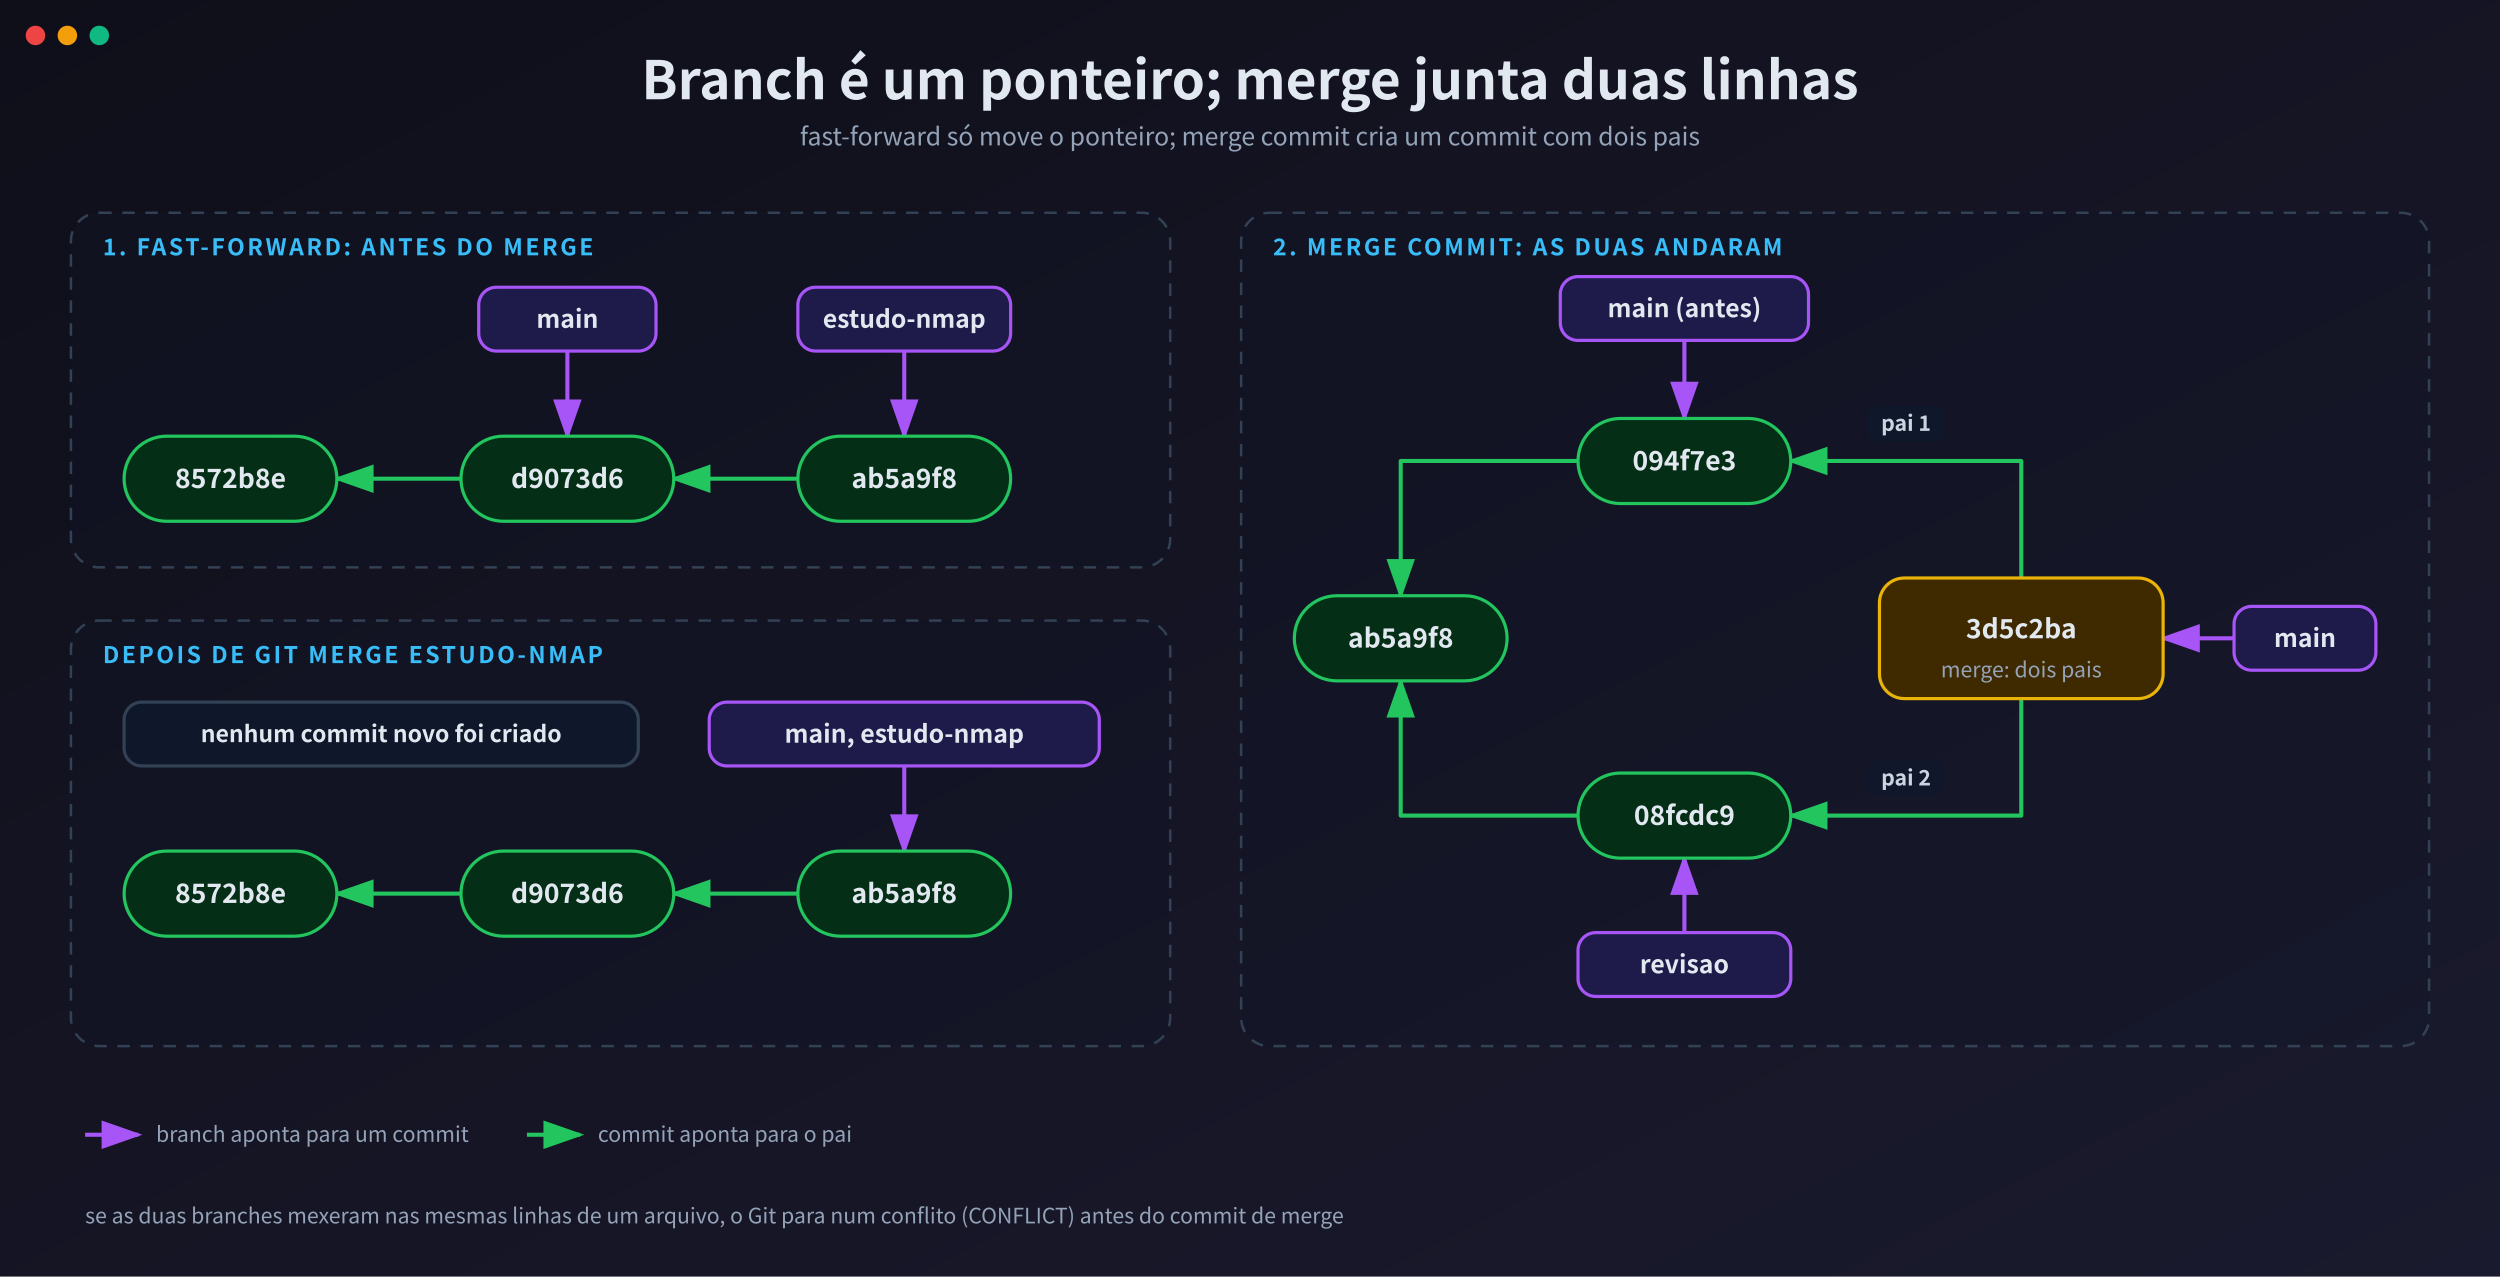
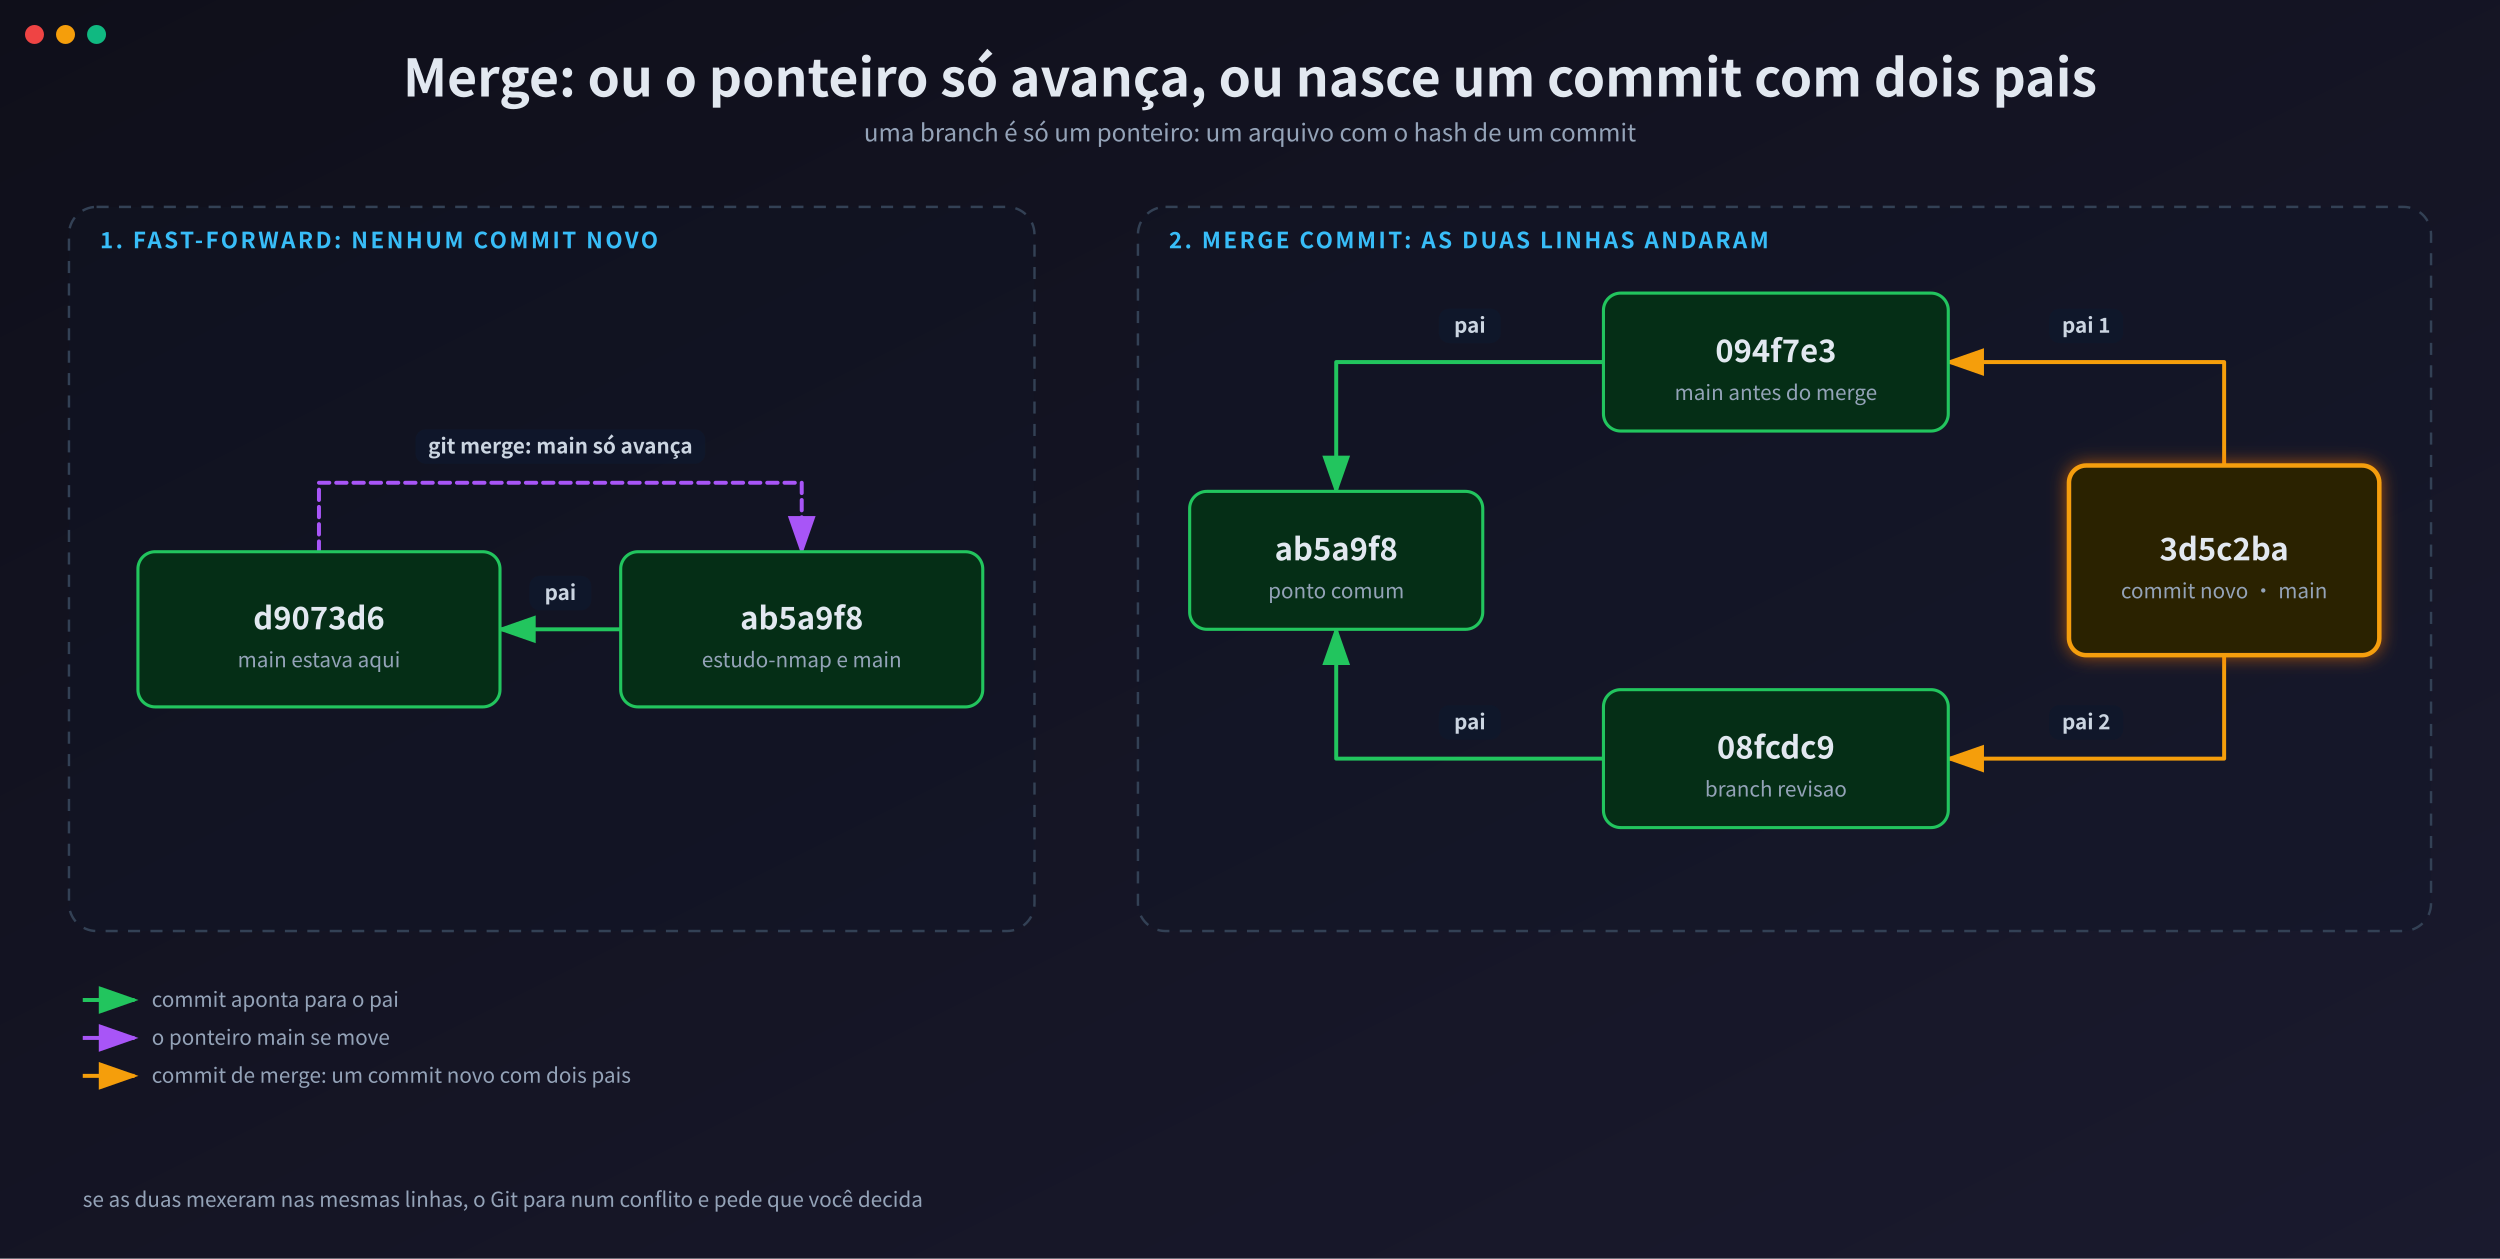
- <svg xmlns="http://www.w3.org/2000/svg" viewBox="0 0 1410 720" width="1410" height="720" data-generator="fireworks-tech-graph" data-schema-version="1" data-text-metrics="heuristic-v1" data-style-id="2" data-visual-theme="Dark Terminal" data-diagram-type="architecture" data-motion-scene="" data-semantic-profile="generic" data-semantic-valid="true" data-quality-profile="showcase" data-max-bends-per-edge="2" data-max-total-bends="8" data-max-route-stretch="1.35" data-max-bridged-crossings="0" data-min-node-gap="40.0" data-min-container-gutter="20.0" data-min-label-clearance="4.0" data-min-segment-length="16.0">
+ <svg xmlns="http://www.w3.org/2000/svg" viewBox="0 0 1450 730" width="1450" height="730" data-generator="fireworks-tech-graph" data-schema-version="1" data-text-metrics="heuristic-v1" data-style-id="2" data-visual-theme="Dark Terminal" data-diagram-type="architecture" data-motion-scene="" data-semantic-profile="generic" data-semantic-valid="true" data-quality-profile="showcase" data-max-bends-per-edge="2" data-max-total-bends="8" data-max-route-stretch="1.35" data-max-bridged-crossings="0" data-min-node-gap="40.0" data-min-container-gutter="20.0" data-min-label-clearance="4.0" data-min-segment-length="16.0">
  <defs>
    <marker id="arrowA" markerWidth="10" markerHeight="7" refX="9" refY="3.5" orient="auto">
      <polygon points="0 0, 10 3.5, 0 7" fill="#a855f7" />
    </marker>
    <marker id="arrowB" markerWidth="10" markerHeight="7" refX="9" refY="3.5" orient="auto">
      <polygon points="0 0, 10 3.5, 0 7" fill="#22c55e" />
    </marker>
    <marker id="arrowC" markerWidth="10" markerHeight="7" refX="9" refY="3.5" orient="auto">
      <polygon points="0 0, 10 3.5, 0 7" fill="#38bdf8" />
    </marker>
    <marker id="arrowE" markerWidth="10" markerHeight="7" refX="9" refY="3.5" orient="auto">
      <polygon points="0 0, 10 3.5, 0 7" fill="#fb7185" />
    </marker>
    <marker id="arrowF" markerWidth="10" markerHeight="7" refX="9" refY="3.5" orient="auto">
      <polygon points="0 0, 10 3.5, 0 7" fill="#f59e0b" />
    </marker>
    <marker id="arrowG" markerWidth="10" markerHeight="7" refX="9" refY="3.5" orient="auto">
      <polygon points="0 0, 10 3.5, 0 7" fill="#f97316" />
    </marker>
    <marker id="arrowH" markerWidth="10" markerHeight="7" refX="9" refY="3.5" orient="auto">
      <polygon points="0 0, 10 3.5, 0 7" fill="#94a3b8" />
    </marker>
    <linearGradient id="terminalGradient" x1="0%" y1="0%" x2="100%" y2="100%">
      <stop offset="0%" stop-color="#0f0f1a" />
      <stop offset="100%" stop-color="#1a1a2e" />
    </linearGradient>
    <filter id="glowBlue" x="-30%" y="-30%" width="160%" height="160%">
      <feDropShadow dx="0" dy="0" stdDeviation="5" flood-color="#3b82f6" flood-opacity="0.65" />
    </filter>
    <filter id="glowPurple" x="-30%" y="-30%" width="160%" height="160%">
      <feDropShadow dx="0" dy="0" stdDeviation="5" flood-color="#a855f7" flood-opacity="0.72" />
    </filter>
    <filter id="glowGreen" x="-30%" y="-30%" width="160%" height="160%">
      <feDropShadow dx="0" dy="0" stdDeviation="5" flood-color="#22c55e" flood-opacity="0.62" />
    </filter>
    <filter id="glowOrange" x="-30%" y="-30%" width="160%" height="160%">
      <feDropShadow dx="0" dy="0" stdDeviation="5" flood-color="#f97316" flood-opacity="0.62" />
    </filter>
    <style>
    text { font-family: 'SF Mono', 'Fira Code', Menlo, 'Noto Sans CJK SC', 'Microsoft YaHei', 'SimHei', monospace; }
    .title { font-size: 30px; font-weight: 700; fill: #e2e8f0; }
    .subtitle { font-size: 14px; font-weight: 500; fill: #94a3b8; }
    .section { font-size: 13px; font-weight: 700; fill: #38bdf8; letter-spacing: 1.4px; }
    .section-sub { font-size: 12px; font-weight: 500; fill: #94a3b8; }
    .node-title { font-weight: 700; fill: #e2e8f0; }
    .node-sub { font-weight: 500; fill: #94a3b8; }
    .node-type { font-size: 12px; font-weight: 700; fill: #94a3b8; letter-spacing: 0.08em; }
    .arrow-label { font-size: 12px; font-weight: 600; fill: #cbd5e1; }
    .legend { font-size: 12px; font-weight: 500; fill: #94a3b8; }
    .footnote { font-size: 12px; font-weight: 500; fill: #94a3b8; }
    .metric-label { font-size: 8.5px; font-weight: 700; fill: #94a3b8; text-transform: uppercase; }
    .metric-value { font-size: 9.5px; font-weight: 700; fill: #e2e8f0; }
    </style>
  </defs>
-   <rect data-graph-role="background" width="1410.0" height="720.0" fill="url(#terminalGradient)" />
+   <rect data-graph-role="background" width="1450.0" height="730.0" fill="url(#terminalGradient)" />
  <circle cx="20.0" cy="20" r="5.5" fill="#ef4444" />
  <circle cx="38.0" cy="20" r="5.5" fill="#f59e0b" />
  <circle cx="56.0" cy="20" r="5.5" fill="#10b981" />
-   <text x="705.0" y="56" text-anchor="middle" class="title">Branch é um ponteiro; merge junta duas linhas</text>
-   <text x="705.0" y="82" text-anchor="middle" class="subtitle">fast-forward só move o ponteiro; merge commit cria um commit com dois pais</text>
-   <g id="ff-before" data-graph-role="container" data-container-id="ff-before" data-semantic-role="boundary" data-graph-bounds="40,120,660,320">
-     <rect data-graph-role="container" x="40.0" y="120.0" width="620.0" height="200.0" rx="16.0" fill="rgba(15,23,42,0.28)" stroke="#334155" stroke-width="1.4" stroke-dasharray="7 6" />
-     <text x="58.0" y="144.0" class="section">1. FAST-FORWARD: ANTES DO MERGE</text>
-     <rect id="ff-before-header" data-graph-role="reserved" data-reserved-kind="container-header" x="48" y="126" width="251.78" height="30" fill="none" stroke="none" />
+   <text x="725.0" y="56" text-anchor="middle" class="title">Merge: ou o ponteiro só avança, ou nasce um commit com dois pais</text>
+   <text x="725.0" y="82" text-anchor="middle" class="subtitle">uma branch é só um ponteiro: um arquivo com o hash de um commit</text>
+   <g id="ff" data-graph-role="container" data-container-id="ff" data-semantic-role="boundary" data-graph-bounds="40,120,600,540">
+     <rect data-graph-role="container" x="40.0" y="120.0" width="560.0" height="420.0" rx="16.0" fill="rgba(15,23,42,0.28)" stroke="#334155" stroke-width="1.4" stroke-dasharray="7 6" />
+     <text x="58.0" y="144.0" class="section">1. FAST-FORWARD: NENHUM COMMIT NOVO</text>
+     <rect id="ff-header" data-graph-role="reserved" data-reserved-kind="container-header" x="48" y="126" width="284.8" height="30" fill="none" stroke="none" />
  </g>
-   <g id="ff-after" data-graph-role="container" data-container-id="ff-after" data-semantic-role="boundary" data-graph-bounds="40,350,660,590">
-     <rect data-graph-role="container" x="40.0" y="350.0" width="620.0" height="240.0" rx="16.0" fill="rgba(15,23,42,0.28)" stroke="#334155" stroke-width="1.4" stroke-dasharray="7 6" />
-     <text x="58.0" y="374.0" class="section">DEPOIS DE GIT MERGE ESTUDO-NMAP</text>
-     <rect id="ff-after-header" data-graph-role="reserved" data-reserved-kind="container-header" x="48" y="356" width="251.78" height="30" fill="none" stroke="none" />
+   <g id="mc" data-graph-role="container" data-container-id="mc" data-semantic-role="boundary" data-graph-bounds="660,120,1410,540">
+     <rect data-graph-role="container" x="660.0" y="120.0" width="750.0" height="420.0" rx="16.0" fill="rgba(15,23,42,0.28)" stroke="#334155" stroke-width="1.4" stroke-dasharray="7 6" />
+     <text x="678.0" y="144.0" class="section">2. MERGE COMMIT: AS DUAS LINHAS ANDARAM</text>
+     <rect id="mc-header" data-graph-role="reserved" data-reserved-kind="container-header" x="668" y="126" width="305.86" height="30" fill="none" stroke="none" />
  </g>
-   <g id="mc" data-graph-role="container" data-container-id="mc" data-semantic-role="boundary" data-graph-bounds="700,120,1370,590">
-     <rect data-graph-role="container" x="700.0" y="120.0" width="670.0" height="470.0" rx="16.0" fill="rgba(15,23,42,0.28)" stroke="#334155" stroke-width="1.4" stroke-dasharray="7 6" />
-     <text x="718.0" y="144.0" class="section">2. MERGE COMMIT: AS DUAS ANDARAM</text>
-     <rect id="mc-header" data-graph-role="reserved" data-reserved-kind="container-header" x="708" y="126" width="259.32" height="30" fill="none" stroke="none" />
+   <path id="ffmove" data-graph-role="edge" data-edge-id="ffmove" data-source="f1" data-target="f2" data-edge-kind="flow" data-topic-id="" data-flow="control" data-motion-role="" data-motion-stage="" data-motion-order="" data-protocol="" data-via="" data-critical-path-id="" data-critical-hop="" data-critical-hops="" data-critical="false" data-bends="2" data-route-stretch="1.286" data-bridges="" d="M 185,320 L 185,280 L 465,280 L 465,320" fill="none" stroke="#a855f7" stroke-width="2.3" stroke-linecap="round" stroke-linejoin="round" marker-end="url(#arrowA)" stroke-dasharray="6,4" />
+   <path id="p1" data-graph-role="edge" data-edge-id="p1" data-source="m1" data-target="m0" data-edge-kind="flow" data-topic-id="" data-flow="write" data-motion-role="" data-motion-stage="" data-motion-order="" data-protocol="" data-via="" data-critical-path-id="" data-critical-hop="" data-critical-hops="" data-critical="false" data-bends="1" data-route-stretch="1.0" data-bridges="" d="M 930,210 L 775,210 L 775,285" fill="none" stroke="#22c55e" stroke-width="2.3" stroke-linecap="round" stroke-linejoin="round" marker-end="url(#arrowB)" />
+   <path id="p2" data-graph-role="edge" data-edge-id="p2" data-source="m2" data-target="m0" data-edge-kind="flow" data-topic-id="" data-flow="write" data-motion-role="" data-motion-stage="" data-motion-order="" data-protocol="" data-via="" data-critical-path-id="" data-critical-hop="" data-critical-hops="" data-critical="false" data-bends="1" data-route-stretch="1.0" data-bridges="" d="M 930,440 L 775,440 L 775,365" fill="none" stroke="#22c55e" stroke-width="2.3" stroke-linecap="round" stroke-linejoin="round" marker-end="url(#arrowB)" />
+   <path id="mp1" data-graph-role="edge" data-edge-id="mp1" data-source="m3" data-target="m1" data-edge-kind="flow" data-topic-id="" data-flow="async" data-motion-role="" data-motion-stage="" data-motion-order="" data-protocol="" data-via="" data-critical-path-id="" data-critical-hop="" data-critical-hops="" data-critical="false" data-bends="1" data-route-stretch="1.0" data-bridges="" d="M 1290,270 L 1290,210 L 1130,210" fill="none" stroke="#f59e0b" stroke-width="2.3" stroke-linecap="round" stroke-linejoin="round" marker-end="url(#arrowF)" />
+   <path id="mp2" data-graph-role="edge" data-edge-id="mp2" data-source="m3" data-target="m2" data-edge-kind="flow" data-topic-id="" data-flow="async" data-motion-role="" data-motion-stage="" data-motion-order="" data-protocol="" data-via="" data-critical-path-id="" data-critical-hop="" data-critical-hops="" data-critical="false" data-bends="1" data-route-stretch="1.0" data-bridges="" d="M 1290,380 L 1290,440 L 1130,440" fill="none" stroke="#f59e0b" stroke-width="2.3" stroke-linecap="round" stroke-linejoin="round" marker-end="url(#arrowF)" />
+   <path id="ffparent" data-graph-role="edge" data-edge-id="ffparent" data-source="f2" data-target="f1" data-edge-kind="flow" data-topic-id="" data-flow="write" data-motion-role="" data-motion-stage="" data-motion-order="" data-protocol="" data-via="" data-critical-path-id="" data-critical-hop="" data-critical-hops="" data-critical="false" data-bends="0" data-route-stretch="1.0" data-bridges="" d="M 360,365 L 290,365" fill="none" stroke="#22c55e" stroke-width="2.3" stroke-linecap="round" stroke-linejoin="round" marker-end="url(#arrowB)" />
+   <g id="node-f1" data-graph-role="node" data-node-id="f1" data-semantic-role="rect" data-motion-role="" data-motion-stage="" data-motion-order="" data-parent="" data-deployment-id="" data-topic-id="" data-span-id="" data-station-order="" data-status="" data-start-ms="" data-duration-ms="" data-parent-span="" data-graph-bounds="80,320,290,410">
+     <rect x="80.0" y="320.0" width="210.0" height="90.0" rx="10.0" fill="#052e16" stroke="#22c55e" stroke-width="1.8" />
+     <text data-text-role="title" data-full-text="d9073d6" data-text-max-width="186.0" x="185.0" y="365.0" text-anchor="middle" class="node-title" font-size="18">d9073d6</text>
+     <text data-text-role="subtitle" data-full-text="main estava aqui" data-text-max-width="186.0" x="185.0" y="387.0" text-anchor="middle" class="node-sub" font-size="12">main estava aqui</text>
  </g>
-   <path id="a1" data-graph-role="edge" data-edge-id="a1" data-source="a-c2" data-target="a-c1" data-edge-kind="flow" data-topic-id="" data-flow="write" data-motion-role="" data-motion-stage="" data-motion-order="" data-protocol="" data-via="" data-critical-path-id="" data-critical-hop="" data-critical-hops="" data-critical="false" data-bends="0" data-route-stretch="1.0" data-bridges="" d="M 260,270 L 190,270" fill="none" stroke="#22c55e" stroke-width="2.3" stroke-linecap="round" stroke-linejoin="round" marker-end="url(#arrowB)" />
-   <path id="a2" data-graph-role="edge" data-edge-id="a2" data-source="a-c3" data-target="a-c2" data-edge-kind="flow" data-topic-id="" data-flow="write" data-motion-role="" data-motion-stage="" data-motion-order="" data-protocol="" data-via="" data-critical-path-id="" data-critical-hop="" data-critical-hops="" data-critical="false" data-bends="0" data-route-stretch="1.0" data-bridges="" d="M 450,270 L 380,270" fill="none" stroke="#22c55e" stroke-width="2.3" stroke-linecap="round" stroke-linejoin="round" marker-end="url(#arrowB)" />
-   <path id="a3" data-graph-role="edge" data-edge-id="a3" data-source="a-p-main" data-target="a-c2" data-edge-kind="flow" data-topic-id="" data-flow="control" data-motion-role="" data-motion-stage="" data-motion-order="" data-protocol="" data-via="" data-critical-path-id="" data-critical-hop="" data-critical-hops="" data-critical="false" data-bends="0" data-route-stretch="1.0" data-bridges="" d="M 320,198 L 320,246" fill="none" stroke="#a855f7" stroke-width="2.3" stroke-linecap="round" stroke-linejoin="round" marker-end="url(#arrowA)" />
-   <path id="a4" data-graph-role="edge" data-edge-id="a4" data-source="a-p-nmap" data-target="a-c3" data-edge-kind="flow" data-topic-id="" data-flow="control" data-motion-role="" data-motion-stage="" data-motion-order="" data-protocol="" data-via="" data-critical-path-id="" data-critical-hop="" data-critical-hops="" data-critical="false" data-bends="0" data-route-stretch="1.0" data-bridges="" d="M 510,198 L 510,246" fill="none" stroke="#a855f7" stroke-width="2.3" stroke-linecap="round" stroke-linejoin="round" marker-end="url(#arrowA)" />
-   <path id="b1" data-graph-role="edge" data-edge-id="b1" data-source="b-c2" data-target="b-c1" data-edge-kind="flow" data-topic-id="" data-flow="write" data-motion-role="" data-motion-stage="" data-motion-order="" data-protocol="" data-via="" data-critical-path-id="" data-critical-hop="" data-critical-hops="" data-critical="false" data-bends="0" data-route-stretch="1.0" data-bridges="" d="M 260,504 L 190,504" fill="none" stroke="#22c55e" stroke-width="2.3" stroke-linecap="round" stroke-linejoin="round" marker-end="url(#arrowB)" />
-   <path id="b2" data-graph-role="edge" data-edge-id="b2" data-source="b-c3" data-target="b-c2" data-edge-kind="flow" data-topic-id="" data-flow="write" data-motion-role="" data-motion-stage="" data-motion-order="" data-protocol="" data-via="" data-critical-path-id="" data-critical-hop="" data-critical-hops="" data-critical="false" data-bends="0" data-route-stretch="1.0" data-bridges="" d="M 450,504 L 380,504" fill="none" stroke="#22c55e" stroke-width="2.3" stroke-linecap="round" stroke-linejoin="round" marker-end="url(#arrowB)" />
-   <path id="b3" data-graph-role="edge" data-edge-id="b3" data-source="b-p-both" data-target="b-c3" data-edge-kind="flow" data-topic-id="" data-flow="control" data-motion-role="" data-motion-stage="" data-motion-order="" data-protocol="" data-via="" data-critical-path-id="" data-critical-hop="" data-critical-hops="" data-critical="false" data-bends="0" data-route-stretch="1.0" data-bridges="" d="M 510,432 L 510,480" fill="none" stroke="#a855f7" stroke-width="2.3" stroke-linecap="round" stroke-linejoin="round" marker-end="url(#arrowA)" />
-   <path id="c1" data-graph-role="edge" data-edge-id="c1" data-source="c-c4" data-target="c-c3" data-edge-kind="flow" data-topic-id="" data-flow="write" data-motion-role="" data-motion-stage="" data-motion-order="" data-protocol="" data-via="" data-critical-path-id="" data-critical-hop="" data-critical-hops="" data-critical="false" data-bends="1" data-route-stretch="1.0" data-bridges="" d="M 890,260 L 790,260 L 790,336" fill="none" stroke="#22c55e" stroke-width="2.3" stroke-linecap="round" stroke-linejoin="round" marker-end="url(#arrowB)" />
-   <path id="c2" data-graph-role="edge" data-edge-id="c2" data-source="c-c5" data-target="c-c3" data-edge-kind="flow" data-topic-id="" data-flow="write" data-motion-role="" data-motion-stage="" data-motion-order="" data-protocol="" data-via="" data-critical-path-id="" data-critical-hop="" data-critical-hops="" data-critical="false" data-bends="1" data-route-stretch="1.0" data-bridges="" d="M 890,460 L 790,460 L 790,384" fill="none" stroke="#22c55e" stroke-width="2.3" stroke-linecap="round" stroke-linejoin="round" marker-end="url(#arrowB)" />
-   <path id="c3" data-graph-role="edge" data-edge-id="c3" data-source="c-m" data-target="c-c4" data-edge-kind="flow" data-topic-id="" data-flow="write" data-motion-role="" data-motion-stage="" data-motion-order="" data-protocol="" data-via="" data-critical-path-id="" data-critical-hop="" data-critical-hops="" data-critical="false" data-bends="1" data-route-stretch="1.0" data-bridges="" d="M 1140,326 L 1140,260 L 1010,260" fill="none" stroke="#22c55e" stroke-width="2.3" stroke-linecap="round" stroke-linejoin="round" marker-end="url(#arrowB)" />
-   <path id="c4" data-graph-role="edge" data-edge-id="c4" data-source="c-m" data-target="c-c5" data-edge-kind="flow" data-topic-id="" data-flow="write" data-motion-role="" data-motion-stage="" data-motion-order="" data-protocol="" data-via="" data-critical-path-id="" data-critical-hop="" data-critical-hops="" data-critical="false" data-bends="1" data-route-stretch="1.0" data-bridges="" d="M 1140,394 L 1140,460 L 1010,460" fill="none" stroke="#22c55e" stroke-width="2.3" stroke-linecap="round" stroke-linejoin="round" marker-end="url(#arrowB)" />
-   <path id="c5" data-graph-role="edge" data-edge-id="c5" data-source="c-p-main-old" data-target="c-c4" data-edge-kind="flow" data-topic-id="" data-flow="control" data-motion-role="" data-motion-stage="" data-motion-order="" data-protocol="" data-via="" data-critical-path-id="" data-critical-hop="" data-critical-hops="" data-critical="false" data-bends="0" data-route-stretch="1.0" data-bridges="" d="M 950,192 L 950,236" fill="none" stroke="#a855f7" stroke-width="2.3" stroke-linecap="round" stroke-linejoin="round" marker-end="url(#arrowA)" />
-   <path id="c6" data-graph-role="edge" data-edge-id="c6" data-source="c-p-main" data-target="c-m" data-edge-kind="flow" data-topic-id="" data-flow="control" data-motion-role="" data-motion-stage="" data-motion-order="" data-protocol="" data-via="" data-critical-path-id="" data-critical-hop="" data-critical-hops="" data-critical="false" data-bends="0" data-route-stretch="1.0" data-bridges="" d="M 1260,360 L 1220,360" fill="none" stroke="#a855f7" stroke-width="2.3" stroke-linecap="round" stroke-linejoin="round" marker-end="url(#arrowA)" />
-   <path id="c7" data-graph-role="edge" data-edge-id="c7" data-source="c-p-rev" data-target="c-c5" data-edge-kind="flow" data-topic-id="" data-flow="control" data-motion-role="" data-motion-stage="" data-motion-order="" data-protocol="" data-via="" data-critical-path-id="" data-critical-hop="" data-critical-hops="" data-critical="false" data-bends="0" data-route-stretch="1.0" data-bridges="" d="M 950,526 L 950,484" fill="none" stroke="#a855f7" stroke-width="2.3" stroke-linecap="round" stroke-linejoin="round" marker-end="url(#arrowA)" />
-   <g id="node-a-p-main" data-graph-role="node" data-node-id="a-p-main" data-semantic-role="rect" data-motion-role="" data-motion-stage="" data-motion-order="" data-parent="" data-deployment-id="" data-topic-id="" data-span-id="" data-station-order="" data-status="" data-start-ms="" data-duration-ms="" data-parent-span="" data-graph-bounds="270,162,370,198">
-     <rect x="270.0" y="162.0" width="100.0" height="36.0" rx="10.0" fill="#1e1b4b" stroke="#a855f7" stroke-width="1.8" />
-     <text data-text-role="title" dy="0.35em" data-full-text="main" data-text-max-width="76.0" x="320.0" y="180.0" text-anchor="middle" class="node-title" font-size="14.0">main</text>
+   <g id="node-f2" data-graph-role="node" data-node-id="f2" data-semantic-role="rect" data-motion-role="" data-motion-stage="" data-motion-order="" data-parent="" data-deployment-id="" data-topic-id="" data-span-id="" data-station-order="" data-status="" data-start-ms="" data-duration-ms="" data-parent-span="" data-graph-bounds="360,320,570,410">
+     <rect x="360.0" y="320.0" width="210.0" height="90.0" rx="10.0" fill="#052e16" stroke="#22c55e" stroke-width="1.8" />
+     <text data-text-role="title" data-full-text="ab5a9f8" data-text-max-width="186.0" x="465.0" y="365.0" text-anchor="middle" class="node-title" font-size="18">ab5a9f8</text>
+     <text data-text-role="subtitle" data-full-text="estudo-nmap e main" data-text-max-width="186.0" x="465.0" y="387.0" text-anchor="middle" class="node-sub" font-size="12">estudo-nmap e main</text>
  </g>
-   <g id="node-a-p-nmap" data-graph-role="node" data-node-id="a-p-nmap" data-semantic-role="rect" data-motion-role="" data-motion-stage="" data-motion-order="" data-parent="" data-deployment-id="" data-topic-id="" data-span-id="" data-station-order="" data-status="" data-start-ms="" data-duration-ms="" data-parent-span="" data-graph-bounds="450,162,570,198">
-     <rect x="450.0" y="162.0" width="120.0" height="36.0" rx="10.0" fill="#1e1b4b" stroke="#a855f7" stroke-width="1.8" />
-     <text data-text-role="title" dy="0.35em" data-full-text="estudo-nmap" data-text-max-width="96.0" x="510.0" y="180.0" text-anchor="middle" class="node-title" font-size="13.93">estudo-nmap</text>
+   <g id="node-m0" data-graph-role="node" data-node-id="m0" data-semantic-role="rect" data-motion-role="" data-motion-stage="" data-motion-order="" data-parent="" data-deployment-id="" data-topic-id="" data-span-id="" data-station-order="" data-status="" data-start-ms="" data-duration-ms="" data-parent-span="" data-graph-bounds="690,285,860,365">
+     <rect x="690.0" y="285.0" width="170.0" height="80.0" rx="10.0" fill="#052e16" stroke="#22c55e" stroke-width="1.8" />
+     <text data-text-role="title" data-full-text="ab5a9f8" data-text-max-width="146.0" x="775.0" y="325.0" text-anchor="middle" class="node-title" font-size="18">ab5a9f8</text>
+     <text data-text-role="subtitle" data-full-text="ponto comum" data-text-max-width="146.0" x="775.0" y="347.0" text-anchor="middle" class="node-sub" font-size="12">ponto comum</text>
  </g>
-   <g id="node-a-c1" data-graph-role="node" data-node-id="a-c1" data-semantic-role="rect" data-motion-role="" data-motion-stage="" data-motion-order="" data-parent="" data-deployment-id="" data-topic-id="" data-span-id="" data-station-order="" data-status="" data-start-ms="" data-duration-ms="" data-parent-span="" data-graph-bounds="70,246,190,294">
-     <rect x="70.0" y="246.0" width="120.0" height="48.0" rx="24.0" fill="#052e16" stroke="#22c55e" stroke-width="1.8" />
-     <text data-text-role="title" dy="0.35em" data-full-text="8572b8e" data-text-max-width="96.0" x="130.0" y="270.0" text-anchor="middle" class="node-title" font-size="15.0">8572b8e</text>
+   <g id="node-m1" data-graph-role="node" data-node-id="m1" data-semantic-role="rect" data-motion-role="" data-motion-stage="" data-motion-order="" data-parent="" data-deployment-id="" data-topic-id="" data-span-id="" data-station-order="" data-status="" data-start-ms="" data-duration-ms="" data-parent-span="" data-graph-bounds="930,170,1130,250">
+     <rect x="930.0" y="170.0" width="200.0" height="80.0" rx="10.0" fill="#052e16" stroke="#22c55e" stroke-width="1.8" />
+     <text data-text-role="title" data-full-text="094f7e3" data-text-max-width="176.0" x="1030.0" y="210.0" text-anchor="middle" class="node-title" font-size="18">094f7e3</text>
+     <text data-text-role="subtitle" data-full-text="main antes do merge" data-text-max-width="176.0" x="1030.0" y="232.0" text-anchor="middle" class="node-sub" font-size="12">main antes do merge</text>
  </g>
-   <g id="node-a-c2" data-graph-role="node" data-node-id="a-c2" data-semantic-role="rect" data-motion-role="" data-motion-stage="" data-motion-order="" data-parent="" data-deployment-id="" data-topic-id="" data-span-id="" data-station-order="" data-status="" data-start-ms="" data-duration-ms="" data-parent-span="" data-graph-bounds="260,246,380,294">
-     <rect x="260.0" y="246.0" width="120.0" height="48.0" rx="24.0" fill="#052e16" stroke="#22c55e" stroke-width="1.8" />
-     <text data-text-role="title" dy="0.35em" data-full-text="d9073d6" data-text-max-width="96.0" x="320.0" y="270.0" text-anchor="middle" class="node-title" font-size="15.0">d9073d6</text>
+   <g id="node-m2" data-graph-role="node" data-node-id="m2" data-semantic-role="rect" data-motion-role="" data-motion-stage="" data-motion-order="" data-parent="" data-deployment-id="" data-topic-id="" data-span-id="" data-station-order="" data-status="" data-start-ms="" data-duration-ms="" data-parent-span="" data-graph-bounds="930,400,1130,480">
+     <rect x="930.0" y="400.0" width="200.0" height="80.0" rx="10.0" fill="#052e16" stroke="#22c55e" stroke-width="1.8" />
+     <text data-text-role="title" data-full-text="08fcdc9" data-text-max-width="176.0" x="1030.0" y="440.0" text-anchor="middle" class="node-title" font-size="18">08fcdc9</text>
+     <text data-text-role="subtitle" data-full-text="branch revisao" data-text-max-width="176.0" x="1030.0" y="462.0" text-anchor="middle" class="node-sub" font-size="12">branch revisao</text>
  </g>
-   <g id="node-a-c3" data-graph-role="node" data-node-id="a-c3" data-semantic-role="rect" data-motion-role="" data-motion-stage="" data-motion-order="" data-parent="" data-deployment-id="" data-topic-id="" data-span-id="" data-station-order="" data-status="" data-start-ms="" data-duration-ms="" data-parent-span="" data-graph-bounds="450,246,570,294">
-     <rect x="450.0" y="246.0" width="120.0" height="48.0" rx="24.0" fill="#052e16" stroke="#22c55e" stroke-width="1.8" />
-     <text data-text-role="title" dy="0.35em" data-full-text="ab5a9f8" data-text-max-width="96.0" x="510.0" y="270.0" text-anchor="middle" class="node-title" font-size="15.0">ab5a9f8</text>
+   <g id="node-m3" data-graph-role="node" data-node-id="m3" data-semantic-role="rect" data-motion-role="" data-motion-stage="" data-motion-order="" data-parent="" data-deployment-id="" data-topic-id="" data-span-id="" data-station-order="" data-status="" data-start-ms="" data-duration-ms="" data-parent-span="" data-graph-bounds="1200,270,1380,380">
+     <rect x="1200.0" y="270.0" width="180.0" height="110.0" rx="10.0" fill="#2a2106" stroke="#f59e0b" stroke-width="2.6" filter="url(#glowOrange)" />
+     <text data-text-role="title" data-full-text="3d5c2ba" data-text-max-width="156.0" x="1290.0" y="325.0" text-anchor="middle" class="node-title" font-size="18">3d5c2ba</text>
+     <text data-text-role="subtitle" data-full-text="commit novo · main" data-text-max-width="156.0" x="1290.0" y="347.0" text-anchor="middle" class="node-sub" font-size="12">commit novo · main</text>
  </g>
-   <g id="node-b-p-both" data-graph-role="node" data-node-id="b-p-both" data-semantic-role="rect" data-motion-role="" data-motion-stage="" data-motion-order="" data-parent="" data-deployment-id="" data-topic-id="" data-span-id="" data-station-order="" data-status="" data-start-ms="" data-duration-ms="" data-parent-span="" data-graph-bounds="400,396,620,432">
-     <rect x="400.0" y="396.0" width="220.0" height="36.0" rx="10.0" fill="#1e1b4b" stroke="#a855f7" stroke-width="1.8" />
-     <text data-text-role="title" dy="0.35em" data-full-text="main, estudo-nmap" data-text-max-width="196.0" x="510.0" y="414.0" text-anchor="middle" class="node-title" font-size="14.0">main, estudo-nmap</text>
+   <g id="ffparent-label" data-graph-role="label" data-owner="ffparent" data-graph-bounds="307,334,343,354">
+     <rect x="307.0" y="334.0" width="36.0" height="20" rx="6" fill="#0f172a" opacity="0.92" />
+     <text x="325.0" y="348.0" text-anchor="middle" class="arrow-label">pai</text>
  </g>
-   <g id="node-b-c1" data-graph-role="node" data-node-id="b-c1" data-semantic-role="rect" data-motion-role="" data-motion-stage="" data-motion-order="" data-parent="" data-deployment-id="" data-topic-id="" data-span-id="" data-station-order="" data-status="" data-start-ms="" data-duration-ms="" data-parent-span="" data-graph-bounds="70,480,190,528">
-     <rect x="70.0" y="480.0" width="120.0" height="48.0" rx="24.0" fill="#052e16" stroke="#22c55e" stroke-width="1.8" />
-     <text data-text-role="title" dy="0.35em" data-full-text="8572b8e" data-text-max-width="96.0" x="130.0" y="504.0" text-anchor="middle" class="node-title" font-size="15.0">8572b8e</text>
+   <g id="ffmove-label" data-graph-role="label" data-owner="ffmove" data-graph-bounds="240.96,249,409.04,269">
+     <rect x="240.96" y="249.0" width="168.08" height="20" rx="6" fill="#0f172a" opacity="0.92" />
+     <text x="325.0" y="263.0" text-anchor="middle" class="arrow-label">git merge: main só avança</text>
  </g>
-   <g id="node-b-c2" data-graph-role="node" data-node-id="b-c2" data-semantic-role="rect" data-motion-role="" data-motion-stage="" data-motion-order="" data-parent="" data-deployment-id="" data-topic-id="" data-span-id="" data-station-order="" data-status="" data-start-ms="" data-duration-ms="" data-parent-span="" data-graph-bounds="260,480,380,528">
-     <rect x="260.0" y="480.0" width="120.0" height="48.0" rx="24.0" fill="#052e16" stroke="#22c55e" stroke-width="1.8" />
-     <text data-text-role="title" dy="0.35em" data-full-text="d9073d6" data-text-max-width="96.0" x="320.0" y="504.0" text-anchor="middle" class="node-title" font-size="15.0">d9073d6</text>
+   <g id="p1-label" data-graph-role="label" data-owner="p1" data-graph-bounds="834.5,179,870.5,199">
+     <rect x="834.5" y="179.0" width="36.0" height="20" rx="6" fill="#0f172a" opacity="0.92" />
+     <text x="852.5" y="193.0" text-anchor="middle" class="arrow-label">pai</text>
  </g>
-   <g id="node-b-c3" data-graph-role="node" data-node-id="b-c3" data-semantic-role="rect" data-motion-role="" data-motion-stage="" data-motion-order="" data-parent="" data-deployment-id="" data-topic-id="" data-span-id="" data-station-order="" data-status="" data-start-ms="" data-duration-ms="" data-parent-span="" data-graph-bounds="450,480,570,528">
-     <rect x="450.0" y="480.0" width="120.0" height="48.0" rx="24.0" fill="#052e16" stroke="#22c55e" stroke-width="1.8" />
-     <text data-text-role="title" dy="0.35em" data-full-text="ab5a9f8" data-text-max-width="96.0" x="510.0" y="504.0" text-anchor="middle" class="node-title" font-size="15.0">ab5a9f8</text>
+   <g id="p2-label" data-graph-role="label" data-owner="p2" data-graph-bounds="834.5,409,870.5,429">
+     <rect x="834.5" y="409.0" width="36.0" height="20" rx="6" fill="#0f172a" opacity="0.92" />
+     <text x="852.5" y="423.0" text-anchor="middle" class="arrow-label">pai</text>
  </g>
-   <g id="node-b-note" data-graph-role="node" data-node-id="b-note" data-semantic-role="rect" data-motion-role="" data-motion-stage="" data-motion-order="" data-parent="" data-deployment-id="" data-topic-id="" data-span-id="" data-station-order="" data-status="" data-start-ms="" data-duration-ms="" data-parent-span="" data-graph-bounds="70,396,360,432">
-     <rect x="70.0" y="396.0" width="290.0" height="36.0" rx="10.0" fill="#0f172a" stroke="#334155" stroke-width="1.8" />
-     <text data-text-role="title" dy="0.35em" data-full-text="nenhum commit novo foi criado" data-text-max-width="266.0" x="215.0" y="414.0" text-anchor="middle" class="node-title" font-size="13.0">nenhum commit novo foi criado</text>
+   <g id="mp1-label" data-graph-role="label" data-owner="mp1" data-graph-bounds="1188.48,179,1231.52,199">
+     <rect x="1188.48" y="179.0" width="43.04" height="20" rx="6" fill="#0f172a" opacity="0.92" />
+     <text x="1210.0" y="193.0" text-anchor="middle" class="arrow-label">pai 1</text>
  </g>
-   <g id="node-c-p-main-old" data-graph-role="node" data-node-id="c-p-main-old" data-semantic-role="rect" data-motion-role="" data-motion-stage="" data-motion-order="" data-parent="" data-deployment-id="" data-topic-id="" data-span-id="" data-station-order="" data-status="" data-start-ms="" data-duration-ms="" data-parent-span="" data-graph-bounds="880,156,1020,192">
-     <rect x="880.0" y="156.0" width="140.0" height="36.0" rx="10.0" fill="#1e1b4b" stroke="#a855f7" stroke-width="1.8" />
-     <text data-text-role="title" dy="0.35em" data-full-text="main (antes)" data-text-max-width="116.0" x="950.0" y="174.0" text-anchor="middle" class="node-title" font-size="14.0">main (antes)</text>
-   </g>
-   <g id="node-c-p-main" data-graph-role="node" data-node-id="c-p-main" data-semantic-role="rect" data-motion-role="" data-motion-stage="" data-motion-order="" data-parent="" data-deployment-id="" data-topic-id="" data-span-id="" data-station-order="" data-status="" data-start-ms="" data-duration-ms="" data-parent-span="" data-graph-bounds="1260,342,1340,378">
-     <rect x="1260.0" y="342.0" width="80.0" height="36.0" rx="10.0" fill="#1e1b4b" stroke="#a855f7" stroke-width="1.8" />
-     <text data-text-role="title" dy="0.35em" data-full-text="main" data-text-max-width="56.0" x="1300.0" y="360.0" text-anchor="middle" class="node-title" font-size="14.0">main</text>
-   </g>
-   <g id="node-c-p-rev" data-graph-role="node" data-node-id="c-p-rev" data-semantic-role="rect" data-motion-role="" data-motion-stage="" data-motion-order="" data-parent="" data-deployment-id="" data-topic-id="" data-span-id="" data-station-order="" data-status="" data-start-ms="" data-duration-ms="" data-parent-span="" data-graph-bounds="890,526,1010,562">
-     <rect x="890.0" y="526.0" width="120.0" height="36.0" rx="10.0" fill="#1e1b4b" stroke="#a855f7" stroke-width="1.8" />
-     <text data-text-role="title" dy="0.35em" data-full-text="revisao" data-text-max-width="96.0" x="950.0" y="544.0" text-anchor="middle" class="node-title" font-size="14.0">revisao</text>
-   </g>
-   <g id="node-c-c3" data-graph-role="node" data-node-id="c-c3" data-semantic-role="rect" data-motion-role="" data-motion-stage="" data-motion-order="" data-parent="" data-deployment-id="" data-topic-id="" data-span-id="" data-station-order="" data-status="" data-start-ms="" data-duration-ms="" data-parent-span="" data-graph-bounds="730,336,850,384">
-     <rect x="730.0" y="336.0" width="120.0" height="48.0" rx="24.0" fill="#052e16" stroke="#22c55e" stroke-width="1.8" />
-     <text data-text-role="title" dy="0.35em" data-full-text="ab5a9f8" data-text-max-width="96.0" x="790.0" y="360.0" text-anchor="middle" class="node-title" font-size="15.0">ab5a9f8</text>
-   </g>
-   <g id="node-c-c4" data-graph-role="node" data-node-id="c-c4" data-semantic-role="rect" data-motion-role="" data-motion-stage="" data-motion-order="" data-parent="" data-deployment-id="" data-topic-id="" data-span-id="" data-station-order="" data-status="" data-start-ms="" data-duration-ms="" data-parent-span="" data-graph-bounds="890,236,1010,284">
-     <rect x="890.0" y="236.0" width="120.0" height="48.0" rx="24.0" fill="#052e16" stroke="#22c55e" stroke-width="1.8" />
-     <text data-text-role="title" dy="0.35em" data-full-text="094f7e3" data-text-max-width="96.0" x="950.0" y="260.0" text-anchor="middle" class="node-title" font-size="15.0">094f7e3</text>
-   </g>
-   <g id="node-c-c5" data-graph-role="node" data-node-id="c-c5" data-semantic-role="rect" data-motion-role="" data-motion-stage="" data-motion-order="" data-parent="" data-deployment-id="" data-topic-id="" data-span-id="" data-station-order="" data-status="" data-start-ms="" data-duration-ms="" data-parent-span="" data-graph-bounds="890,436,1010,484">
-     <rect x="890.0" y="436.0" width="120.0" height="48.0" rx="24.0" fill="#052e16" stroke="#22c55e" stroke-width="1.8" />
-     <text data-text-role="title" dy="0.35em" data-full-text="08fcdc9" data-text-max-width="96.0" x="950.0" y="460.0" text-anchor="middle" class="node-title" font-size="15.0">08fcdc9</text>
-   </g>
-   <g id="node-c-m" data-graph-role="node" data-node-id="c-m" data-semantic-role="rect" data-motion-role="" data-motion-stage="" data-motion-order="" data-parent="" data-deployment-id="" data-topic-id="" data-span-id="" data-station-order="" data-status="" data-start-ms="" data-duration-ms="" data-parent-span="" data-graph-bounds="1060,326,1220,394">
-     <rect x="1060.0" y="326.0" width="160.0" height="68.0" rx="14.0" fill="#3f2a00" stroke="#eab308" stroke-width="1.8" />
-     <text data-text-role="title" data-full-text="3d5c2ba" data-text-max-width="136.0" x="1140.0" y="360.0" text-anchor="middle" class="node-title" font-size="15.0">3d5c2ba</text>
-     <text data-text-role="subtitle" data-full-text="merge: dois pais" data-text-max-width="136.0" x="1140.0" y="382.0" text-anchor="middle" class="node-sub" font-size="12">merge: dois pais</text>
-   </g>
-   <g id="c3-label" data-graph-role="label" data-owner="c3" data-graph-bounds="1053.48,229,1096.52,249">
-     <rect x="1053.48" y="229.0" width="43.04" height="20" rx="6" fill="#0f172a" opacity="0.92" />
-     <text x="1075.0" y="243.0" text-anchor="middle" class="arrow-label">pai 1</text>
-   </g>
-   <g id="c4-label" data-graph-role="label" data-owner="c4" data-graph-bounds="1053.48,429,1096.52,449">
-     <rect x="1053.48" y="429.0" width="43.04" height="20" rx="6" fill="#0f172a" opacity="0.92" />
-     <text x="1075.0" y="443.0" text-anchor="middle" class="arrow-label">pai 2</text>
+   <g id="mp2-label" data-graph-role="label" data-owner="mp2" data-graph-bounds="1188.48,409,1231.52,429">
+     <rect x="1188.48" y="409.0" width="43.04" height="20" rx="6" fill="#0f172a" opacity="0.92" />
+     <text x="1210.0" y="423.0" text-anchor="middle" class="arrow-label">pai 2</text>
  </g>
  <g id="legend" data-graph-role="legend">
-     <rect id="legend-zone" data-graph-role="reserved" data-reserved-kind="legend" x="38" y="626" width="469.44" height="46" rx="10" fill="none" stroke="none" />
-     <line data-graph-role="decoration" x1="48.0" y1="640.0" x2="78.0" y2="640.0" stroke="#a855f7" stroke-width="2.3" marker-end="url(#arrowA)" />
-     <text data-graph-role="decoration" x="88.0" y="644.0" class="legend">branch aponta para um commit</text>
-     <line data-graph-role="decoration" x1="297.2" y1="640.0" x2="327.2" y2="640.0" stroke="#22c55e" stroke-width="2.3" marker-end="url(#arrowB)" />
-     <text data-graph-role="decoration" x="337.2" y="644.0" class="legend">commit aponta para o pai</text>
+     <rect id="legend-zone" data-graph-role="reserved" data-reserved-kind="legend" x="38" y="566" width="348.48" height="90" rx="10" fill="none" stroke="none" />
+     <line data-graph-role="decoration" x1="48.0" y1="580.0" x2="78.0" y2="580.0" stroke="#22c55e" stroke-width="2.3" marker-end="url(#arrowB)" />
+     <text data-graph-role="decoration" x="88.0" y="584.0" class="legend">commit aponta para o pai</text>
+     <line data-graph-role="decoration" x1="48.0" y1="602.0" x2="78.0" y2="602.0" stroke="#a855f7" stroke-width="2.3" marker-end="url(#arrowA)" />
+     <text data-graph-role="decoration" x="88.0" y="606.0" class="legend">o ponteiro main se move</text>
+     <line data-graph-role="decoration" x1="48.0" y1="624.0" x2="78.0" y2="624.0" stroke="#f59e0b" stroke-width="2.3" marker-end="url(#arrowF)" />
+     <text data-graph-role="decoration" x="88.0" y="628.0" class="legend">commit de merge: um commit novo com dois pais</text>
  </g>
-   <g id="footer" data-graph-role="reserved" data-graph-bounds="48,678,888,694">
-     <text x="48.0" y="690.0" class="footnote">se as duas branches mexeram nas mesmas linhas de um arquivo, o Git para num conflito (CONFLICT) antes do commit de merge</text>
+   <g id="footer" data-graph-role="reserved" data-graph-bounds="48,688,636,704">
+     <text x="48.0" y="700.0" class="footnote">se as duas mexeram nas mesmas linhas, o Git para num conflito e pede que você decida</text>
  </g>
</svg>
